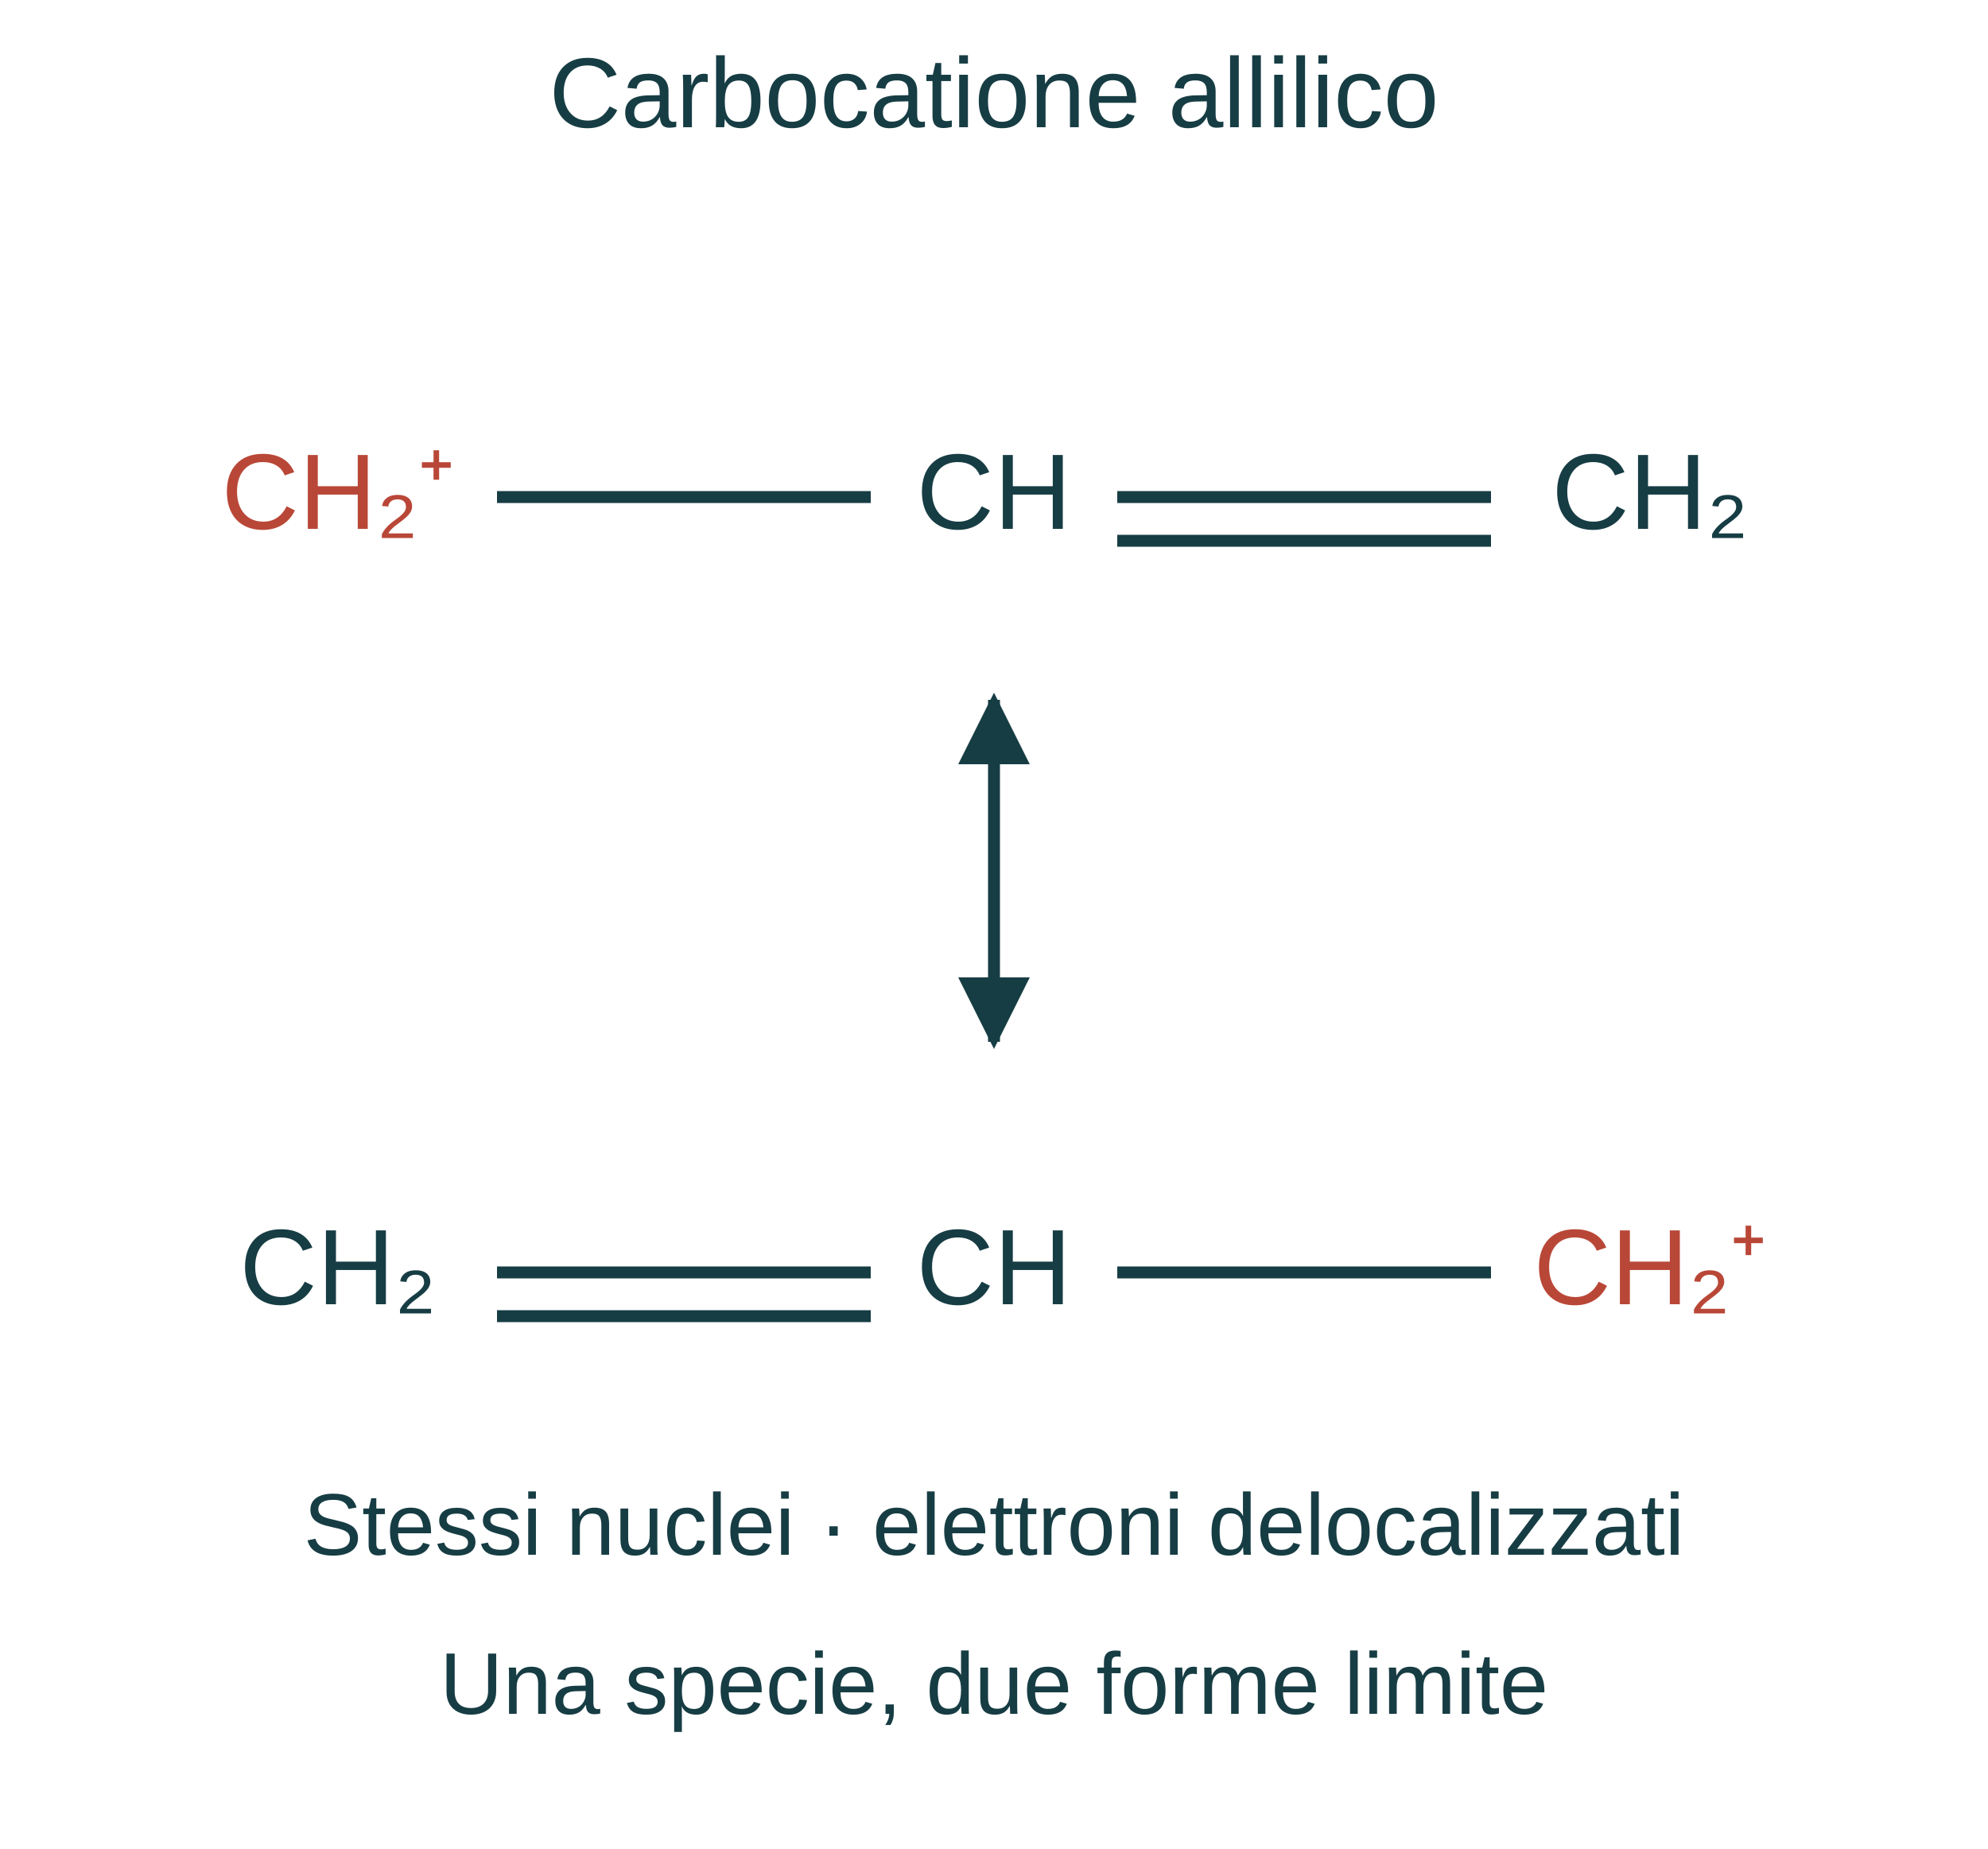
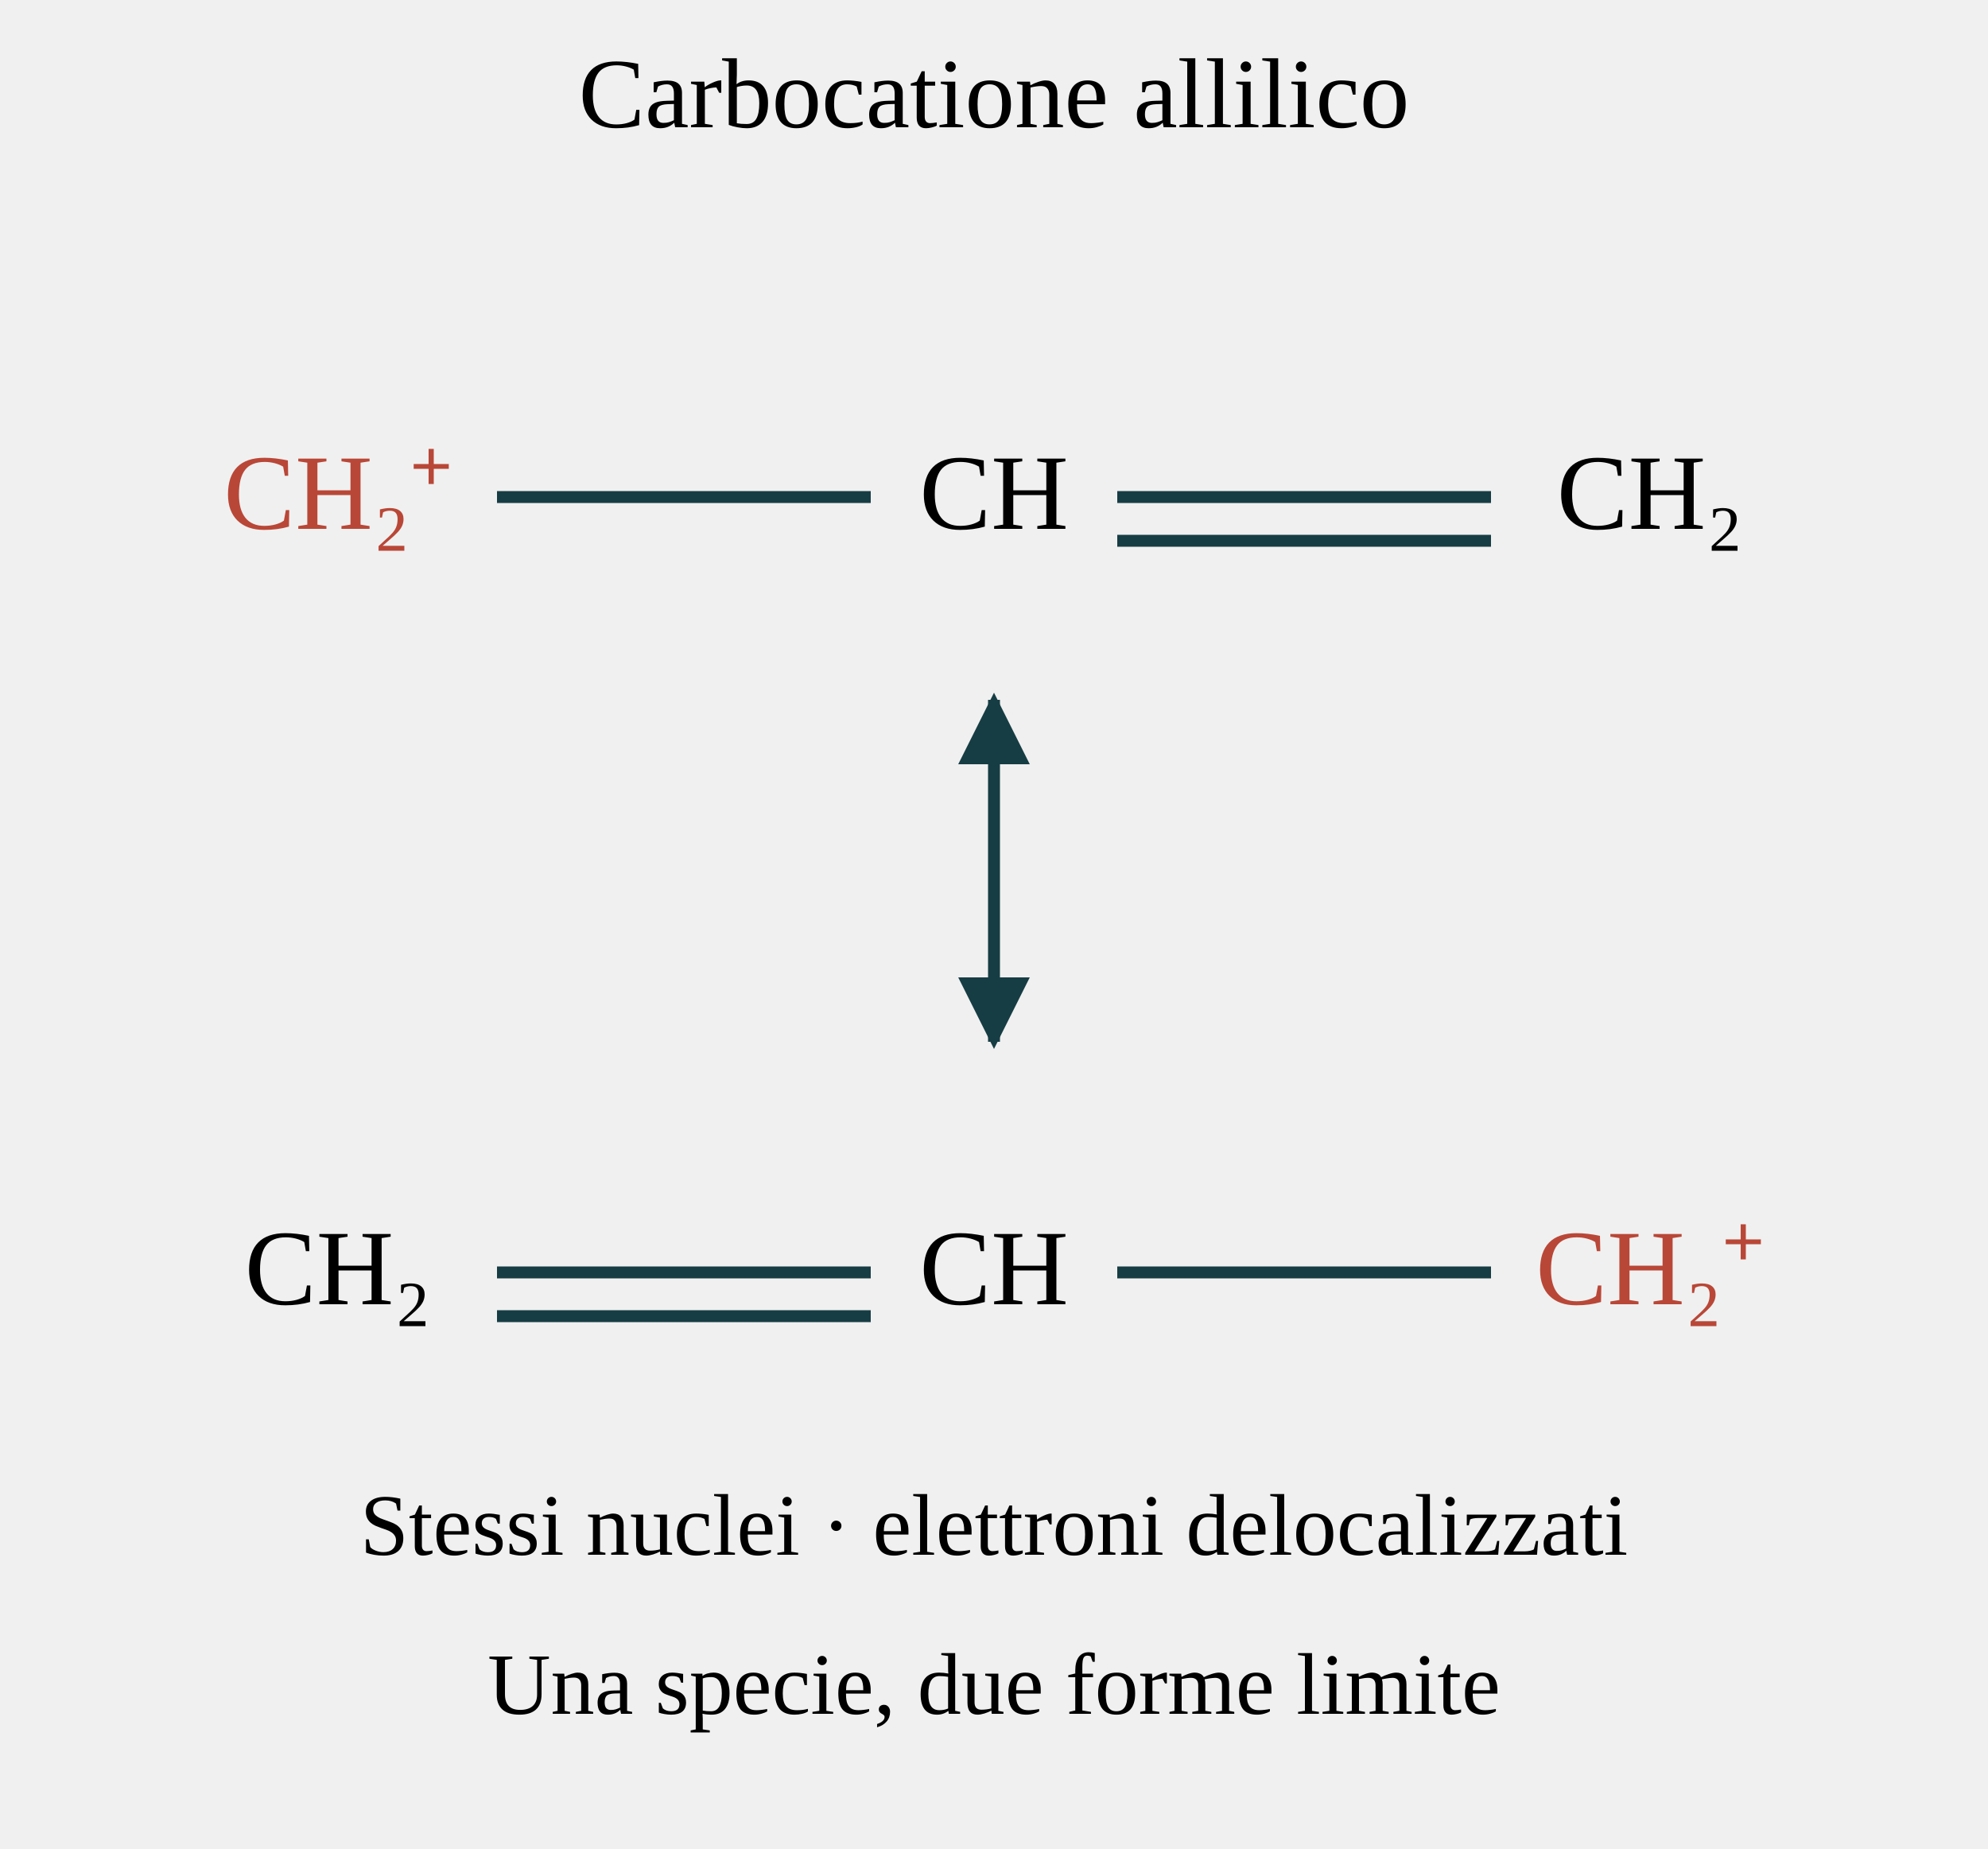
- <svg xmlns="http://www.w3.org/2000/svg" width="500" height="465" viewBox="0 0 500 465" role="img" aria-labelledby="title desc">
+ <svg xmlns="http://www.w3.org/2000/svg" id="disegno" width="500" height="465" viewBox="0 0 500 465" role="img" aria-labelledby="title desc">
  <defs>
    <marker id="arrow" viewBox="0 0 10 10" refX="9" refY="5" markerWidth="6" markerHeight="6" orient="auto-start-reverse">
      <path d="M0 0 L10 5 L0 10Z" fill="#173d44" />
    </marker>
  </defs>
-   <rect width="500" height="465" fill="white" />
-   <g font-family="Arial, sans-serif">
-     <text x="250" y="32" font-size="25" fill="#173d44" text-anchor="middle">Carbocatione allilico</text>
+   <g>
+     <text x="250" y="32" font-size="25" fill="currentColor" text-anchor="middle">Carbocatione allilico</text>
    <text x="85" y="133" font-size="27" fill="#b94737" text-anchor="middle">CH₂⁺</text>
-     <text x="250" y="133" font-size="27" fill="#173d44" text-anchor="middle">CH</text>
-     <text x="415" y="133" font-size="27" fill="#173d44" text-anchor="middle">CH₂</text>
+     <text x="250" y="133" font-size="27" fill="currentColor" text-anchor="middle">CH</text>
+     <text x="415" y="133" font-size="27" fill="currentColor" text-anchor="middle">CH₂</text>
    <line x1="125" y1="125" x2="219" y2="125" stroke="#173d44" stroke-width="3" />
    <line x1="281" y1="125" x2="375" y2="125" stroke="#173d44" stroke-width="3" />
    <line x1="281" y1="136" x2="375" y2="136" stroke="#173d44" stroke-width="3" />
-     <text x="85" y="328" font-size="27" fill="#173d44" text-anchor="middle">CH₂</text>
-     <text x="250" y="328" font-size="27" fill="#173d44" text-anchor="middle">CH</text>
+     <text x="85" y="328" font-size="27" fill="currentColor" text-anchor="middle">CH₂</text>
+     <text x="250" y="328" font-size="27" fill="currentColor" text-anchor="middle">CH</text>
    <text x="415" y="328" font-size="27" fill="#b94737" text-anchor="middle">CH₂⁺</text>
    <line x1="125" y1="320" x2="219" y2="320" stroke="#173d44" stroke-width="3" />
    <line x1="281" y1="320" x2="375" y2="320" stroke="#173d44" stroke-width="3" />
    <line x1="125" y1="331" x2="219" y2="331" stroke="#173d44" stroke-width="3" />
    <line x1="250" y1="176" x2="250" y2="262" stroke="#173d44" stroke-width="3" marker-start="url(#arrow)" marker-end="url(#arrow)" />
-     <text x="250" y="391" font-size="22" fill="#173d44" text-anchor="middle">Stessi nuclei · elettroni delocalizzati</text>
-     <text x="250" y="431" font-size="22" fill="#173d44" text-anchor="middle">Una specie, due forme limite</text>
+     <text x="250" y="391" font-size="22" fill="currentColor" text-anchor="middle">Stessi nuclei · elettroni delocalizzati</text>
+     <text x="250" y="431" font-size="22" fill="currentColor" text-anchor="middle">Una specie, due forme limite</text>
  </g>
</svg>
